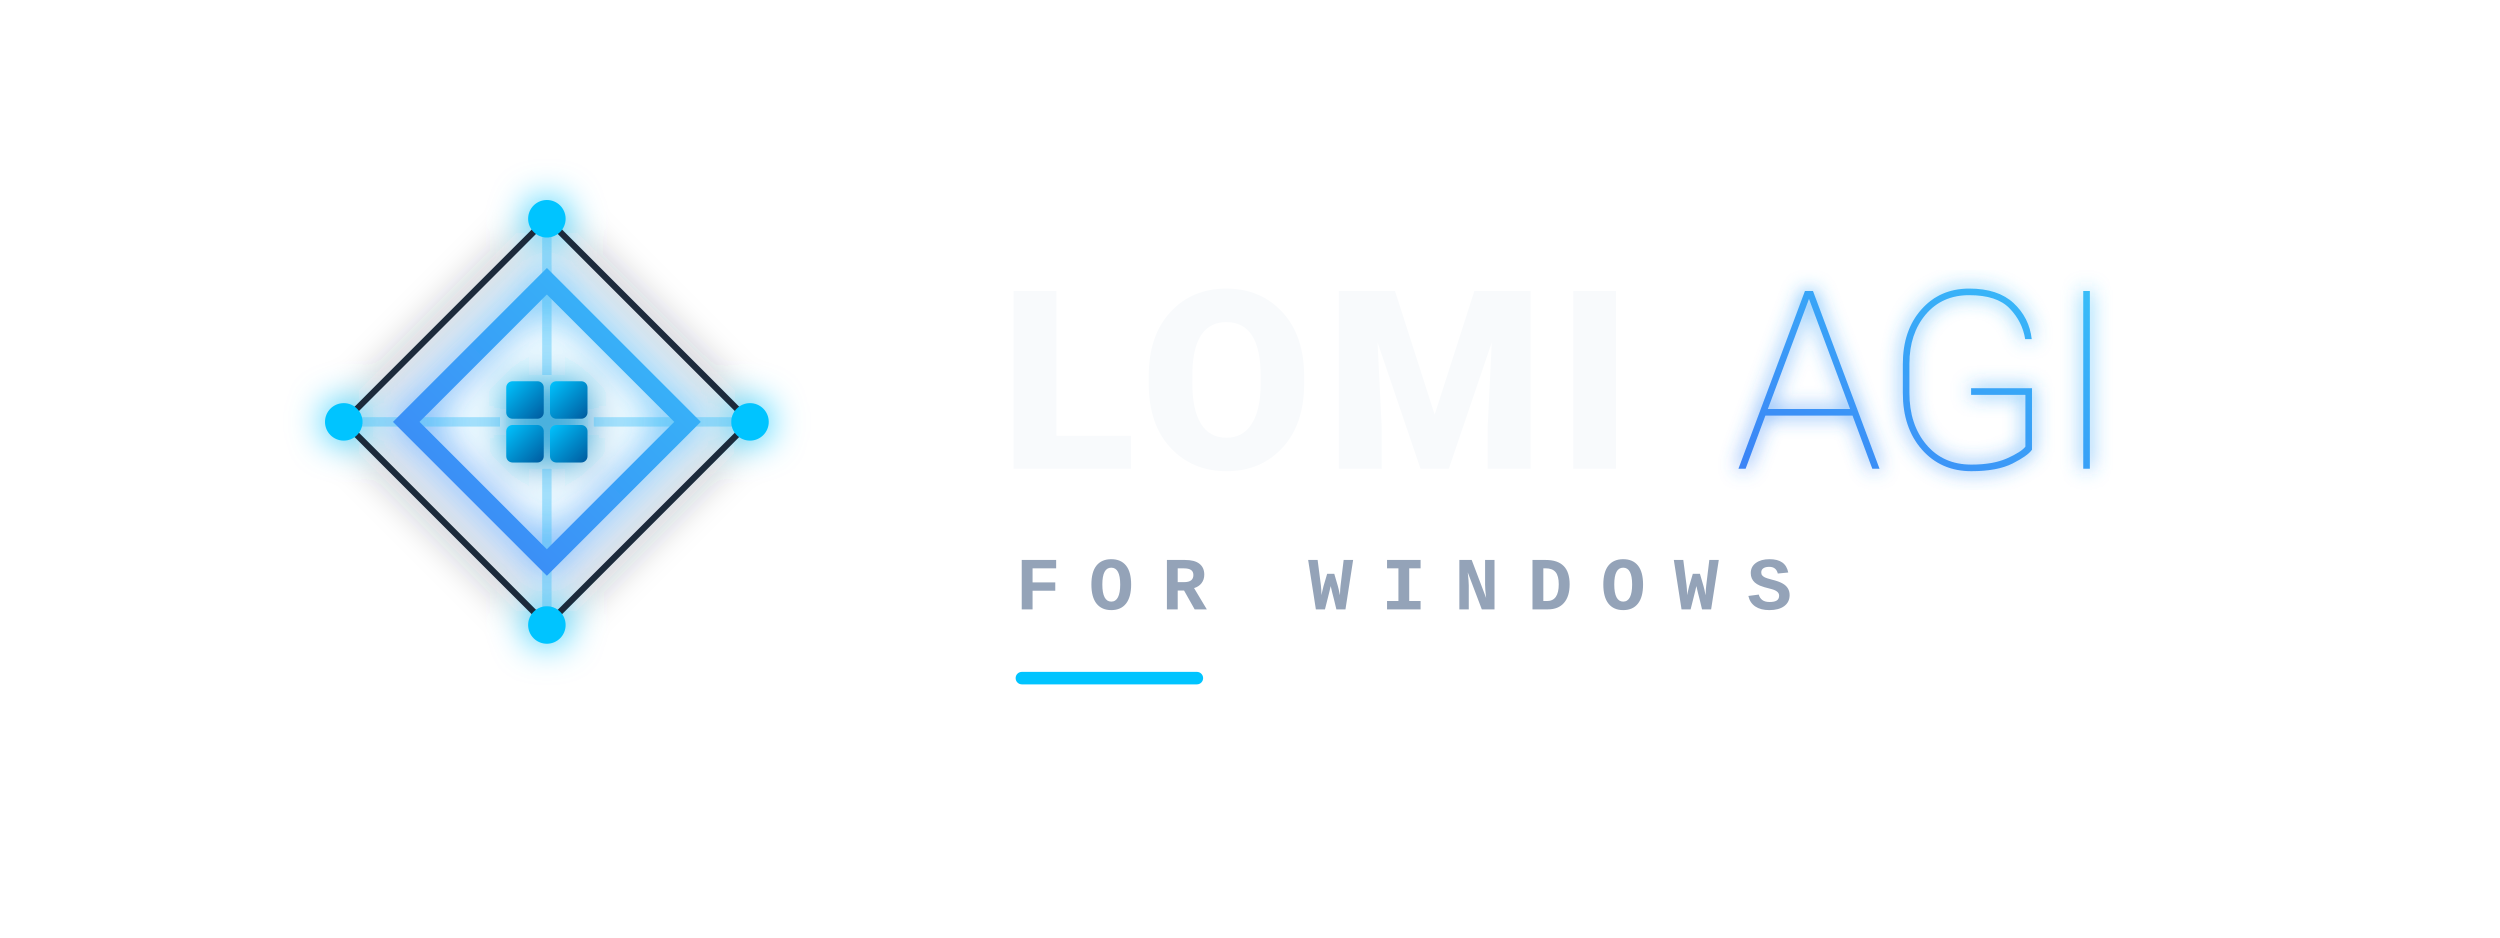
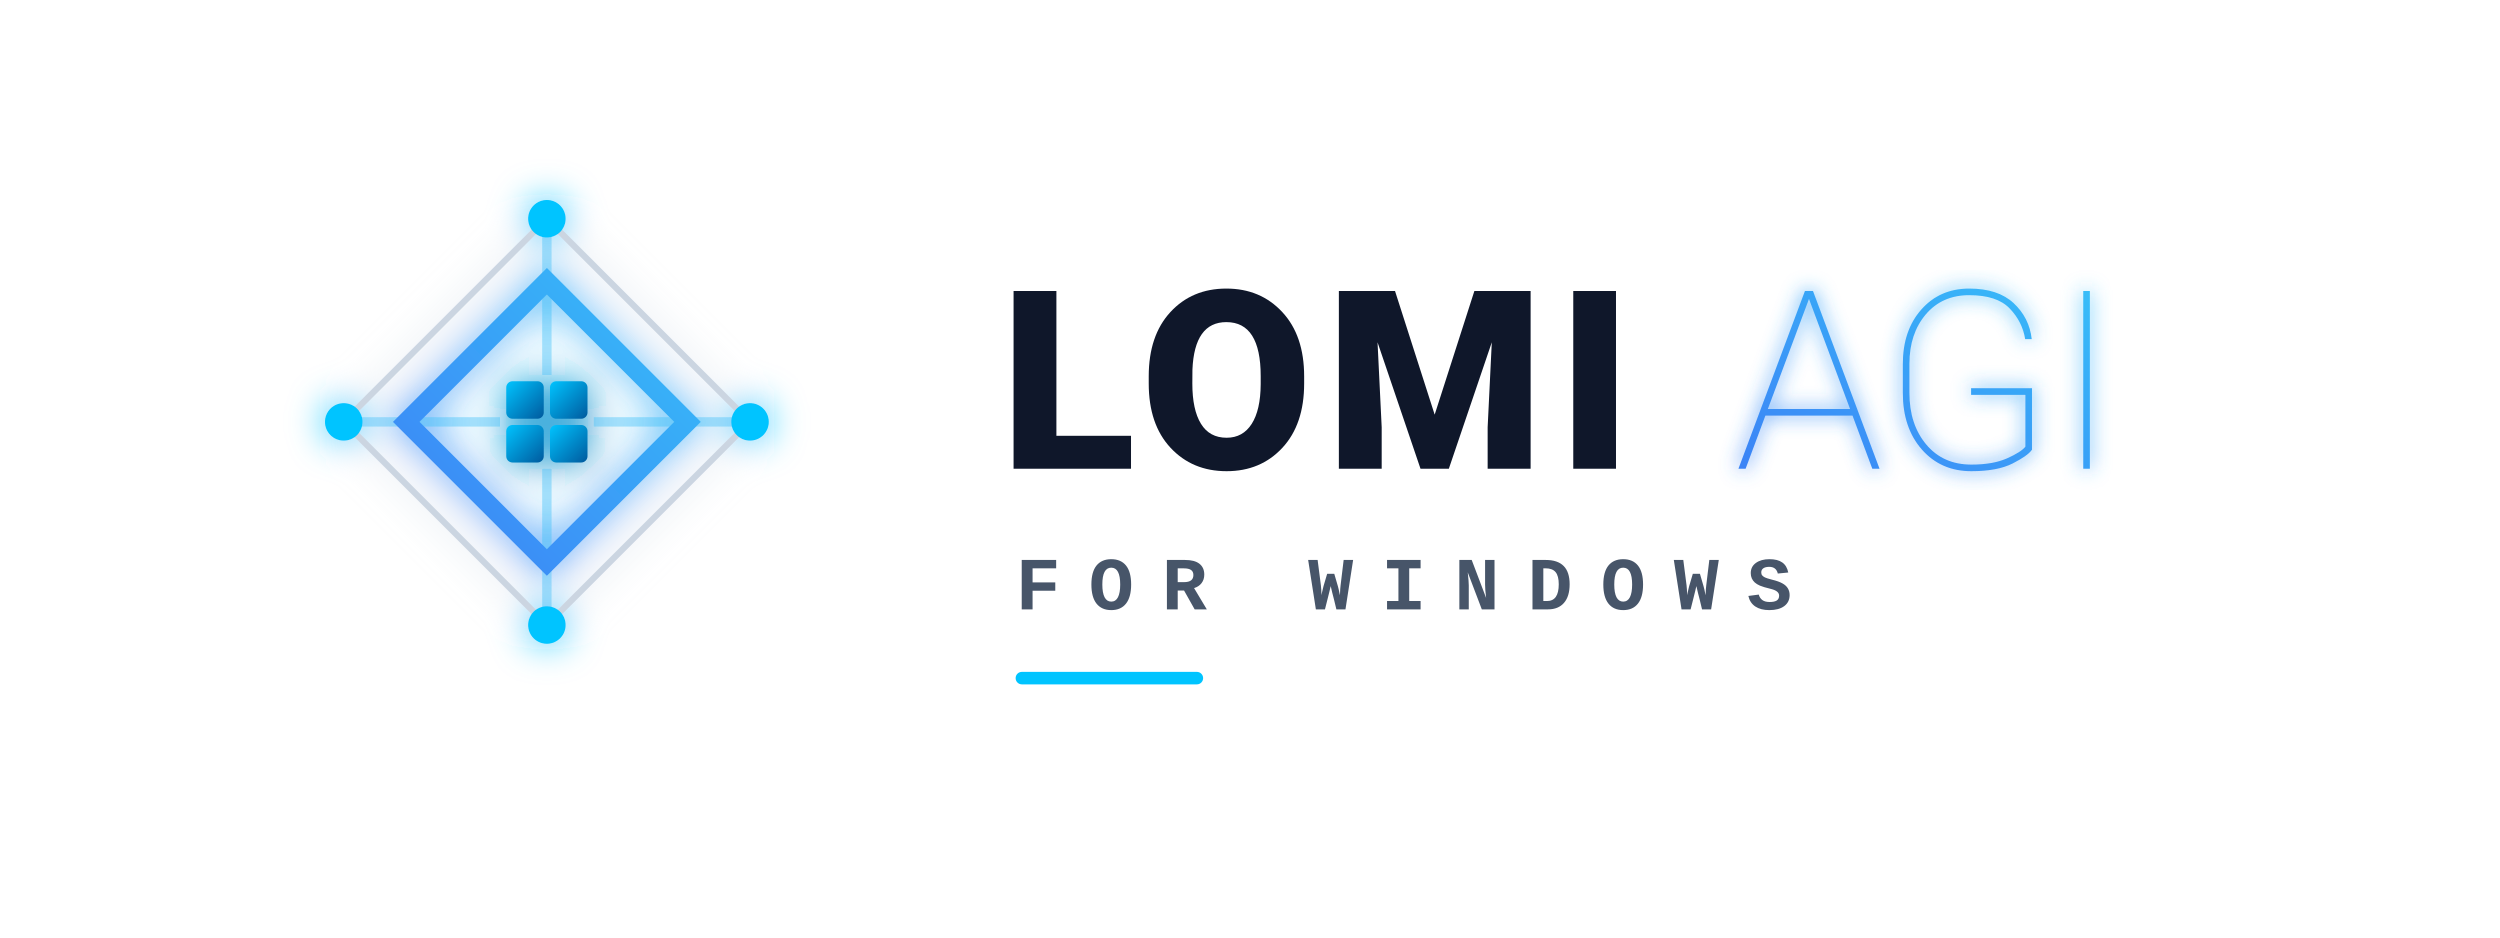
<svg xmlns="http://www.w3.org/2000/svg" viewBox="0 0 800 300" width="800" height="300">
  <defs>
    <linearGradient id="winBlue" x1="0%" y1="0%" x2="100%" y2="100%">
      <stop offset="0%" stop-color="#00C4FF" />
      <stop offset="100%" stop-color="#005A9E" />
    </linearGradient>
    <linearGradient id="glowGradient" x1="100%" y1="0%" x2="0%" y2="100%">
      <stop offset="0%" stop-color="#38BDF8" />
      <stop offset="100%" stop-color="#3B82F6" />
    </linearGradient>
    <filter id="glow" x="-20%" y="-20%" width="140%" height="140%">
      <feGaussianBlur stdDeviation="6" result="blur" />
      <feComposite in="SourceGraphic" in2="blur" operator="over" />
    </filter>
    <filter id="textGlow" x="-10%" y="-10%" width="120%" height="120%">
      <feGaussianBlur stdDeviation="3" result="blur" />
      <feComposite in="SourceGraphic" in2="blur" operator="over" />
    </filter>
  </defs>
+   <style>
+     /* Default (GitHub Light Theme) */
+     .text-main { fill: #0F172A; }
+     .text-tagline { fill: #475569; }
+     .bg-link { stroke: #CBD5E1; }
+     
+     /* Dynamic switch to GitHub Dark Theme */
+     @media (prefers-color-scheme: dark) {
+       .text-main { fill: #F8FAFC; }
+       .text-tagline { fill: #94A3B8; }
+       .bg-link { stroke: #1E293B; }
+     }
+   </style>
  <g transform="translate(100, 60)" filter="url(#glow)">
-     <path d="M 75 10 L 140 75 L 75 140 L 10 75 Z" fill="none" stroke="#1E293B" stroke-width="2" />
+     <path class="bg-link" d="M 75 10 L 140 75 L 75 140 L 10 75 Z" fill="none" stroke-width="2" />
    <line x1="10" y1="75" x2="60" y2="75" stroke="#38BDF8" stroke-width="3" opacity="0.4" />
    <line x1="140" y1="75" x2="90" y2="75" stroke="#38BDF8" stroke-width="3" opacity="0.4" />
    <line x1="75" y1="10" x2="75" y2="60" stroke="#38BDF8" stroke-width="3" opacity="0.4" />
    <line x1="75" y1="140" x2="75" y2="90" stroke="#38BDF8" stroke-width="3" opacity="0.4" />
    <circle cx="75" cy="10" r="6" fill="#00C4FF" />
    <circle cx="140" cy="75" r="6" fill="#00C4FF" />
    <circle cx="75" cy="140" r="6" fill="#00C4FF" />
    <circle cx="10" cy="75" r="6" fill="#00C4FF" />
    <path d="M 75 30 L 120 75 L 75 120 L 30 75 Z" fill="none" stroke="url(#glowGradient)" stroke-width="6" />
    <rect x="62" y="62" width="12" height="12" rx="2" fill="url(#winBlue)" />
    <rect x="76" y="62" width="12" height="12" rx="2" fill="url(#winBlue)" />
    <rect x="62" y="76" width="12" height="12" rx="2" fill="url(#winBlue)" />
    <rect x="76" y="76" width="12" height="12" rx="2" fill="url(#winBlue)" />
  </g>
  <g transform="translate(320, 150)">
-     <text x="0" y="0" font-family="'Segoe UI', -apple-system, Roboto, sans-serif" font-size="80" font-weight="900" fill="#F8FAFC" letter-spacing="4">LOMI</text>
+     <text class="text-main" x="0" y="0" font-family="'Segoe UI', -apple-system, Roboto, sans-serif" font-size="80" font-weight="900" letter-spacing="4">LOMI</text>
    <text x="235" y="0" font-family="'Segoe UI', -apple-system, Roboto, sans-serif" font-size="80" font-weight="200" fill="url(#glowGradient)" filter="url(#textGlow)">AGI</text>
-     <text x="5" y="45" font-family="'Consolas', 'Courier New', monospace" font-size="24" font-weight="600" fill="#94A3B8" letter-spacing="9">FOR WINDOWS</text>
+     <text class="text-tagline" x="5" y="45" font-family="'Consolas', 'Courier New', monospace" font-size="24" font-weight="600" letter-spacing="9">FOR WINDOWS</text>
    <rect x="5" y="65" width="60" height="4" rx="2" fill="#00C4FF" />
  </g>
</svg>
